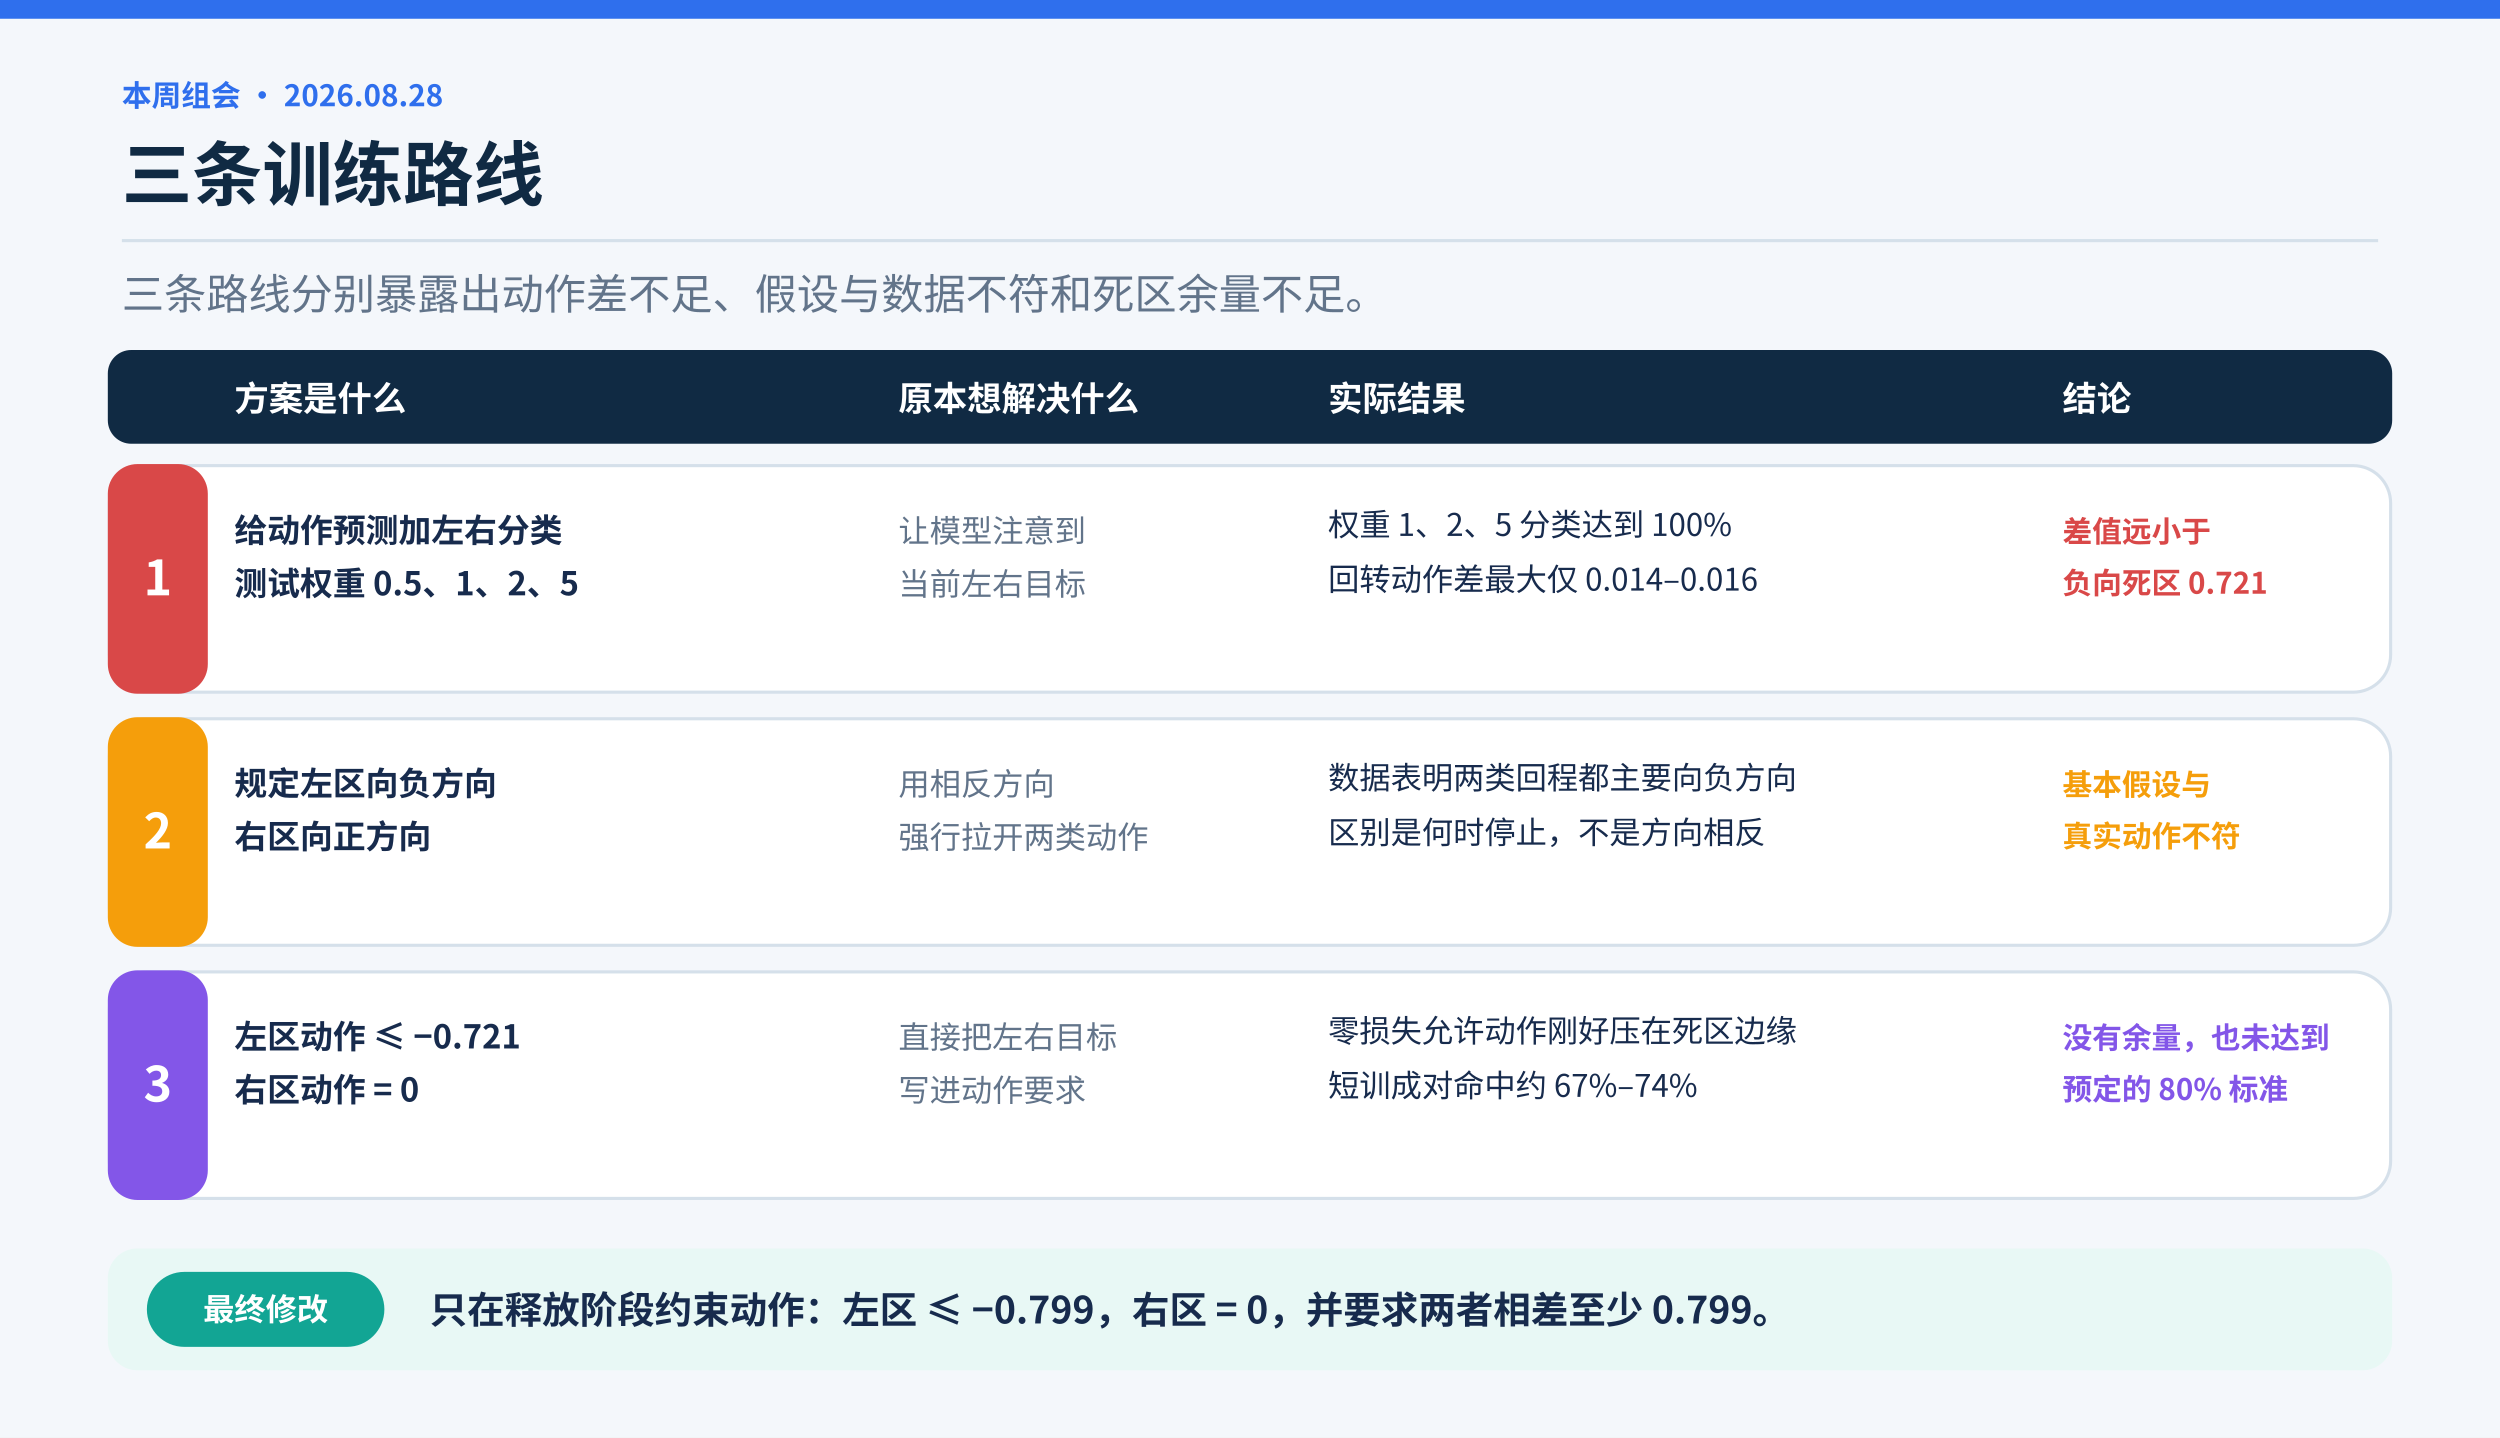
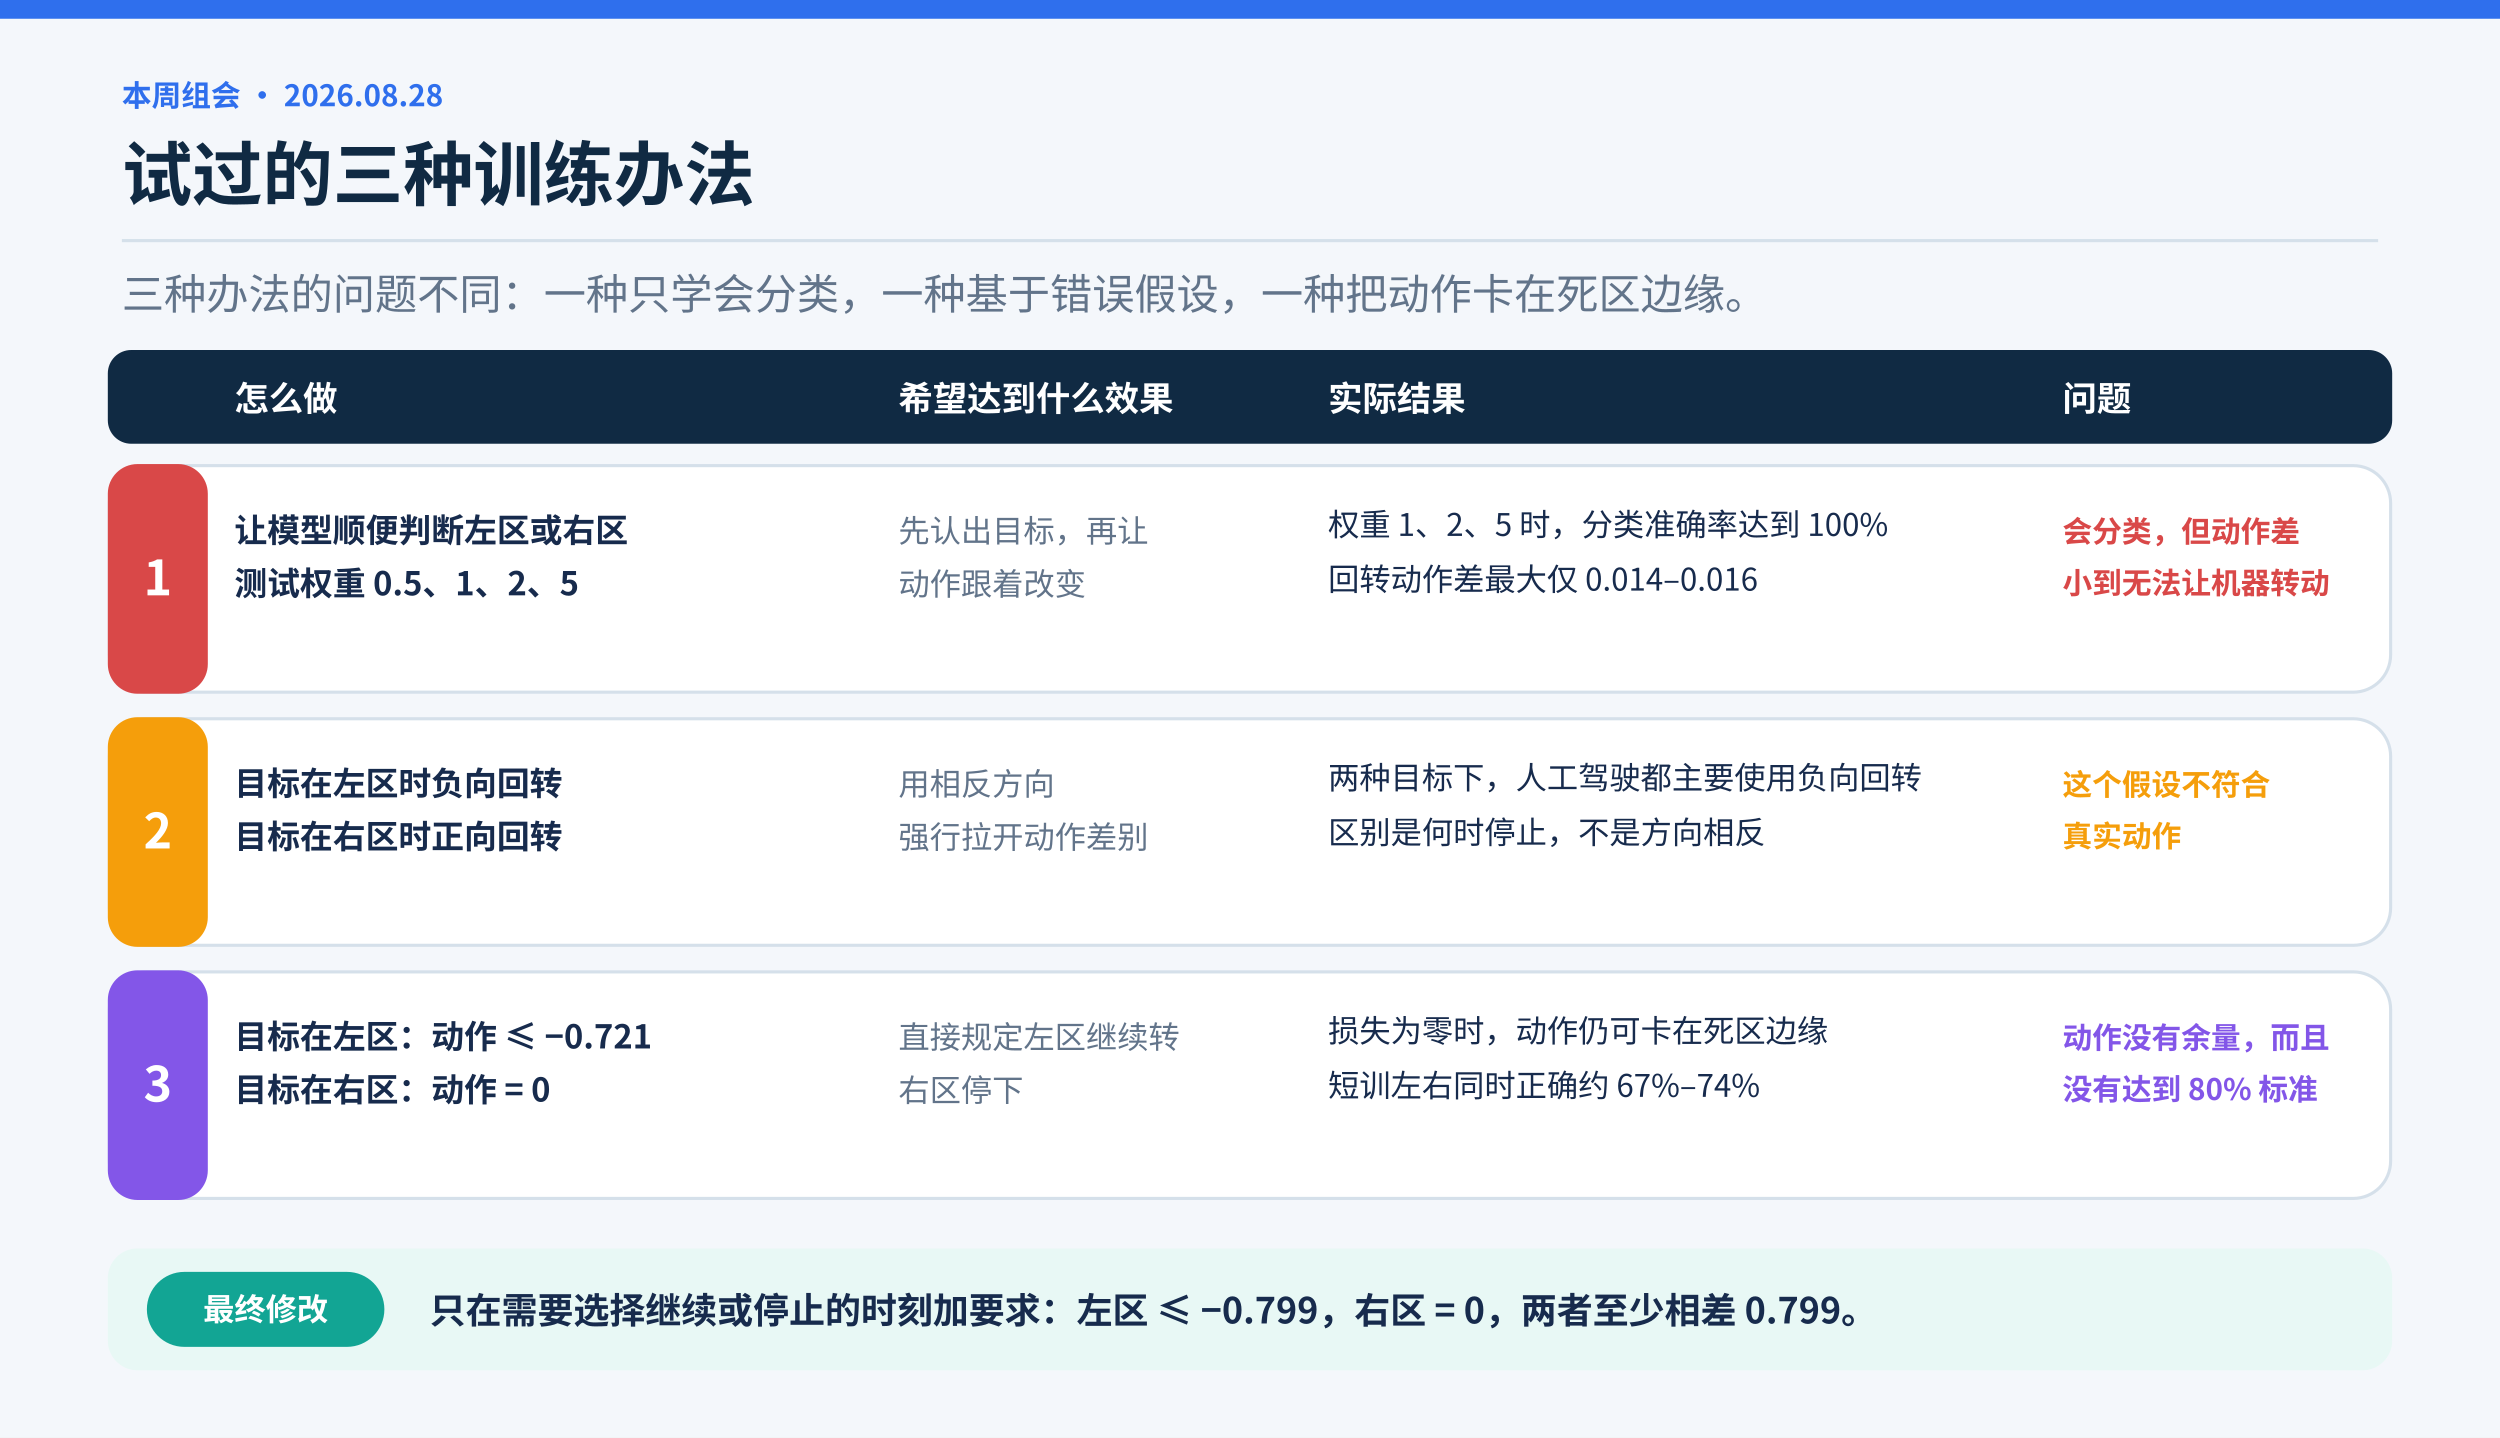
<svg xmlns="http://www.w3.org/2000/svg" viewBox="0 0 1600 920" role="img" aria-labelledby="svg-title svg-desc">
  <defs>
    <marker id="arrowhead" markerWidth="10" markerHeight="10" refX="8" refY="3" orient="auto" markerUnits="strokeWidth">
      <path d="M0,0 L0,6 L9,3 z" fill="#9FB1C2" />
    </marker>
    <style>
      text { font-family: "Noto Sans CJK SC", "Source Han Sans SC", "Microsoft YaHei", Arial, sans-serif; }
    </style>
  </defs>
  <rect width="1600" height="920" fill="#F4F7FB" />
  <rect width="1600" height="12" fill="#2F6FED" />
  <text x="78" y="68" font-family="Noto Sans CJK SC, Source Han Sans SC, Microsoft YaHei, Arial, sans-serif" font-size="19" font-weight="700" fill="#2F6FED">本周组会 · 2026.08.28</text>
-   <text x="78" y="128" font-family="Noto Sans CJK SC, Source Han Sans SC, Microsoft YaHei, Arial, sans-serif" font-size="45" font-weight="700" fill="#102A43">三条训练路线</text>
+   <text x="78" y="128" font-family="Noto Sans CJK SC, Source Han Sans SC, Microsoft YaHei, Arial, sans-serif" font-size="45" font-weight="700" fill="#102A43">试过的三种训练办法</text>
  <line x1="78" y1="154" x2="1522" y2="154" stroke="#D5E0EA" stroke-width="2" />
-   <text x="78" y="198" font-size="27" fill="#62748A" font-weight="400" text-anchor="start">三条路线分别暴露出动作差不足、假设与数据不符和死区余量不足。</text>
+   <text x="78" y="198" font-size="27" fill="#62748A" font-weight="400" text-anchor="start">三种办法的问题不同：一种只学会分类，一种基于错误假设，一种把动作卡在死区边缘。</text>
  <rect x="70" y="225" width="1460" height="58" rx="14" fill="#102A43" stroke="#102A43" stroke-width="2" />
-   <text x="150" y="263" font-size="22" fill="#FFFFFF" font-weight="700" text-anchor="start">方案是什么</text>
-   <text x="575" y="263" font-size="22" fill="#FFFFFF" font-weight="700" text-anchor="start">原本想解决什么</text>
+   <text x="150" y="263" font-size="22" fill="#FFFFFF" font-weight="700" text-anchor="start">怎么做</text>
+   <text x="575" y="263" font-size="22" fill="#FFFFFF" font-weight="700" text-anchor="start">希望达到什么效果</text>
  <text x="850" y="263" font-size="22" fill="#FFFFFF" font-weight="700" text-anchor="start">实际结果</text>
-   <text x="1320" y="263" font-size="22" fill="#FFFFFF" font-weight="700" text-anchor="start">结论</text>
+   <text x="1320" y="263" font-size="22" fill="#FFFFFF" font-weight="700" text-anchor="start">问题</text>
  <rect x="70" y="298" width="1460" height="145" rx="24" fill="#FFFFFF" stroke="#D5E0EA" stroke-width="2" />
  <rect x="70" y="298" width="62" height="145" rx="18" fill="#D94848" stroke="#D94848" stroke-width="2" />
  <text x="101" y="381" font-size="31" fill="#FFFFFF" font-weight="700" text-anchor="middle">1</text>
-   <text x="150" y="347" font-size="21" fill="#172B4D" font-weight="700" text-anchor="start">给动作预测加左右分类</text>
+   <text x="150" y="347" font-size="21" fill="#172B4D" font-weight="700" text-anchor="start">让模型顺便判断左区或右区</text>
  <text x="150" y="381" font-size="21" fill="#172B4D" font-weight="700" text-anchor="start">测试权重 0.5、1、2、5</text>
-   <text x="575" y="347" font-size="20" fill="#62748A" font-weight="500" text-anchor="start">让模型注意到</text>
-   <text x="575" y="381" font-size="20" fill="#62748A" font-weight="500" text-anchor="start">当前左右目标</text>
-   <text x="850" y="343" font-size="20" fill="#172B4D" font-weight="500" text-anchor="start">权重 1、2、5 分类达到 100%</text>
+   <text x="575" y="347" font-size="20" fill="#62748A" font-weight="500" text-anchor="start">先认出目标，再让</text>
+   <text x="575" y="381" font-size="20" fill="#62748A" font-weight="500" text-anchor="start">动作跟着改变</text>
+   <text x="850" y="343" font-size="20" fill="#172B4D" font-weight="500" text-anchor="start">权重 1、2、5 时，分类准确率达到 100%</text>
  <text x="850" y="378" font-size="20" fill="#172B4D" font-weight="500" text-anchor="start">回转动作差最大仅 0.014–0.016</text>
-   <text x="1320" y="347" font-size="19" fill="#D94848" font-weight="700" text-anchor="start">差值远小于</text>
-   <text x="1320" y="380" font-size="19" fill="#D94848" font-weight="700" text-anchor="start">负向死区 0.721</text>
+   <text x="1320" y="347" font-size="19" fill="#D94848" font-weight="700" text-anchor="start">会分类，但动作差</text>
+   <text x="1320" y="380" font-size="19" fill="#D94848" font-weight="700" text-anchor="start">小到无法让机器转动</text>
  <rect x="70" y="460" width="1460" height="145" rx="24" fill="#FFFFFF" stroke="#D5E0EA" stroke-width="2" />
  <rect x="70" y="460" width="62" height="145" rx="18" fill="#F59E0B" stroke="#F59E0B" stroke-width="2" />
  <text x="101" y="543" font-size="31" fill="#FFFFFF" font-weight="700" text-anchor="middle">2</text>
-   <text x="150" y="509" font-size="21" fill="#172B4D" font-weight="700" text-anchor="start">规定左区向负方向</text>
-   <text x="150" y="543" font-size="21" fill="#172B4D" font-weight="700" text-anchor="start">右区向正方向</text>
+   <text x="150" y="509" font-size="21" fill="#172B4D" font-weight="700" text-anchor="start">目标在左区时负向回转</text>
+   <text x="150" y="543" font-size="21" fill="#172B4D" font-weight="700" text-anchor="start">目标在右区时正向回转</text>
  <text x="575" y="509" font-size="20" fill="#62748A" font-weight="500" text-anchor="start">用相反方向</text>
-   <text x="575" y="543" font-size="20" fill="#62748A" font-weight="500" text-anchor="start">强行拉开两类动作</text>
-   <text x="850" y="505" font-size="20" fill="#172B4D" font-weight="500" text-anchor="start">数据表明两类回程都主要向负方向</text>
+   <text x="575" y="543" font-size="20" fill="#62748A" font-weight="500" text-anchor="start">强行拉开动作差别</text>
+   <text x="850" y="505" font-size="20" fill="#172B4D" font-weight="500" text-anchor="start">两种目标下，人工驾驶都主要使用负向回转</text>
  <text x="850" y="540" font-size="20" fill="#172B4D" font-weight="500" text-anchor="start">区别是何时停止，不是方向相反</text>
-   <text x="1320" y="509" font-size="19" fill="#F59E0B" font-weight="700" text-anchor="start">基本假设与</text>
-   <text x="1320" y="542" font-size="19" fill="#F59E0B" font-weight="700" text-anchor="start">真实动作不符</text>
+   <text x="1320" y="509" font-size="19" fill="#F59E0B" font-weight="700" text-anchor="start">这个假设不符合</text>
+   <text x="1320" y="542" font-size="19" fill="#F59E0B" font-weight="700" text-anchor="start">真实动作</text>
  <rect x="70" y="622" width="1460" height="145" rx="24" fill="#FFFFFF" stroke="#D5E0EA" stroke-width="2" />
  <rect x="70" y="622" width="62" height="145" rx="18" fill="#8356E8" stroke="#8356E8" stroke-width="2" />
  <text x="101" y="705" font-size="31" fill="#FFFFFF" font-weight="700" text-anchor="middle">3</text>
-   <text x="150" y="671" font-size="21" fill="#172B4D" font-weight="700" text-anchor="start">左区动作 ≤ −0.721</text>
-   <text x="150" y="705" font-size="21" fill="#172B4D" font-weight="700" text-anchor="start">右区动作 = 0</text>
-   <text x="575" y="671" font-size="20" fill="#62748A" font-weight="500" text-anchor="start">直接把左右目标</text>
-   <text x="575" y="705" font-size="20" fill="#62748A" font-weight="500" text-anchor="start">写进动作要求</text>
-   <text x="850" y="667" font-size="20" fill="#172B4D" font-weight="500" text-anchor="start">零损失允许动作刚好压在死区边缘</text>
-   <text x="850" y="702" font-size="20" fill="#172B4D" font-weight="500" text-anchor="start">短训成对命中约 67%–74%</text>
-   <text x="1320" y="671" font-size="19" fill="#8356E8" font-weight="700" text-anchor="start">没有余量，也未达到</text>
-   <text x="1320" y="704" font-size="19" fill="#8356E8" font-weight="700" text-anchor="start">预定的 80% 标准</text>
+   <text x="150" y="671" font-size="21" fill="#172B4D" font-weight="700" text-anchor="start">目标在左区：动作 ≤ −0.721</text>
+   <text x="150" y="705" font-size="21" fill="#172B4D" font-weight="700" text-anchor="start">目标在右区：动作 = 0</text>
+   <text x="575" y="671" font-size="20" fill="#62748A" font-weight="500" text-anchor="start">直接规定左区继续转</text>
+   <text x="575" y="705" font-size="20" fill="#62748A" font-weight="500" text-anchor="start">右区停下</text>
+   <text x="850" y="667" font-size="20" fill="#172B4D" font-weight="500" text-anchor="start">损失为零时，动作仍可卡在死区边缘</text>
+   <text x="850" y="702" font-size="20" fill="#172B4D" font-weight="500" text-anchor="start">短训左右同时正确约 67%–74%</text>
+   <text x="1320" y="671" font-size="19" fill="#8356E8" font-weight="700" text-anchor="start">动作没有余量，而且</text>
+   <text x="1320" y="704" font-size="19" fill="#8356E8" font-weight="700" text-anchor="start">没有达到 80% 标准</text>
  <rect x="70" y="800" width="1460" height="76" rx="18" fill="#E8F8F5" stroke="#E8F8F5" stroke-width="2" />
  <rect x="95" y="815" width="150" height="46" rx="23" fill="#12A594" stroke="#12A594" stroke-width="2" />
  <text x="170.0" y="845.2" font-size="20" fill="#FFFFFF" font-weight="700" text-anchor="middle">最终修改</text>
-   <text x="275" y="847" font-size="24" fill="#172B4D" font-weight="700" text-anchor="start">只在释放阶段约束动作：左区 ≤ −0.799，右区 = 0，并要求两者相差至少 0.799。</text>
+   <text x="275" y="847" font-size="23" fill="#172B4D" font-weight="700" text-anchor="start">只在需要选择继续或停止的时刻加要求：左区 ≤ −0.799，右区 = 0，两者至少相差 0.799。</text>
</svg>
